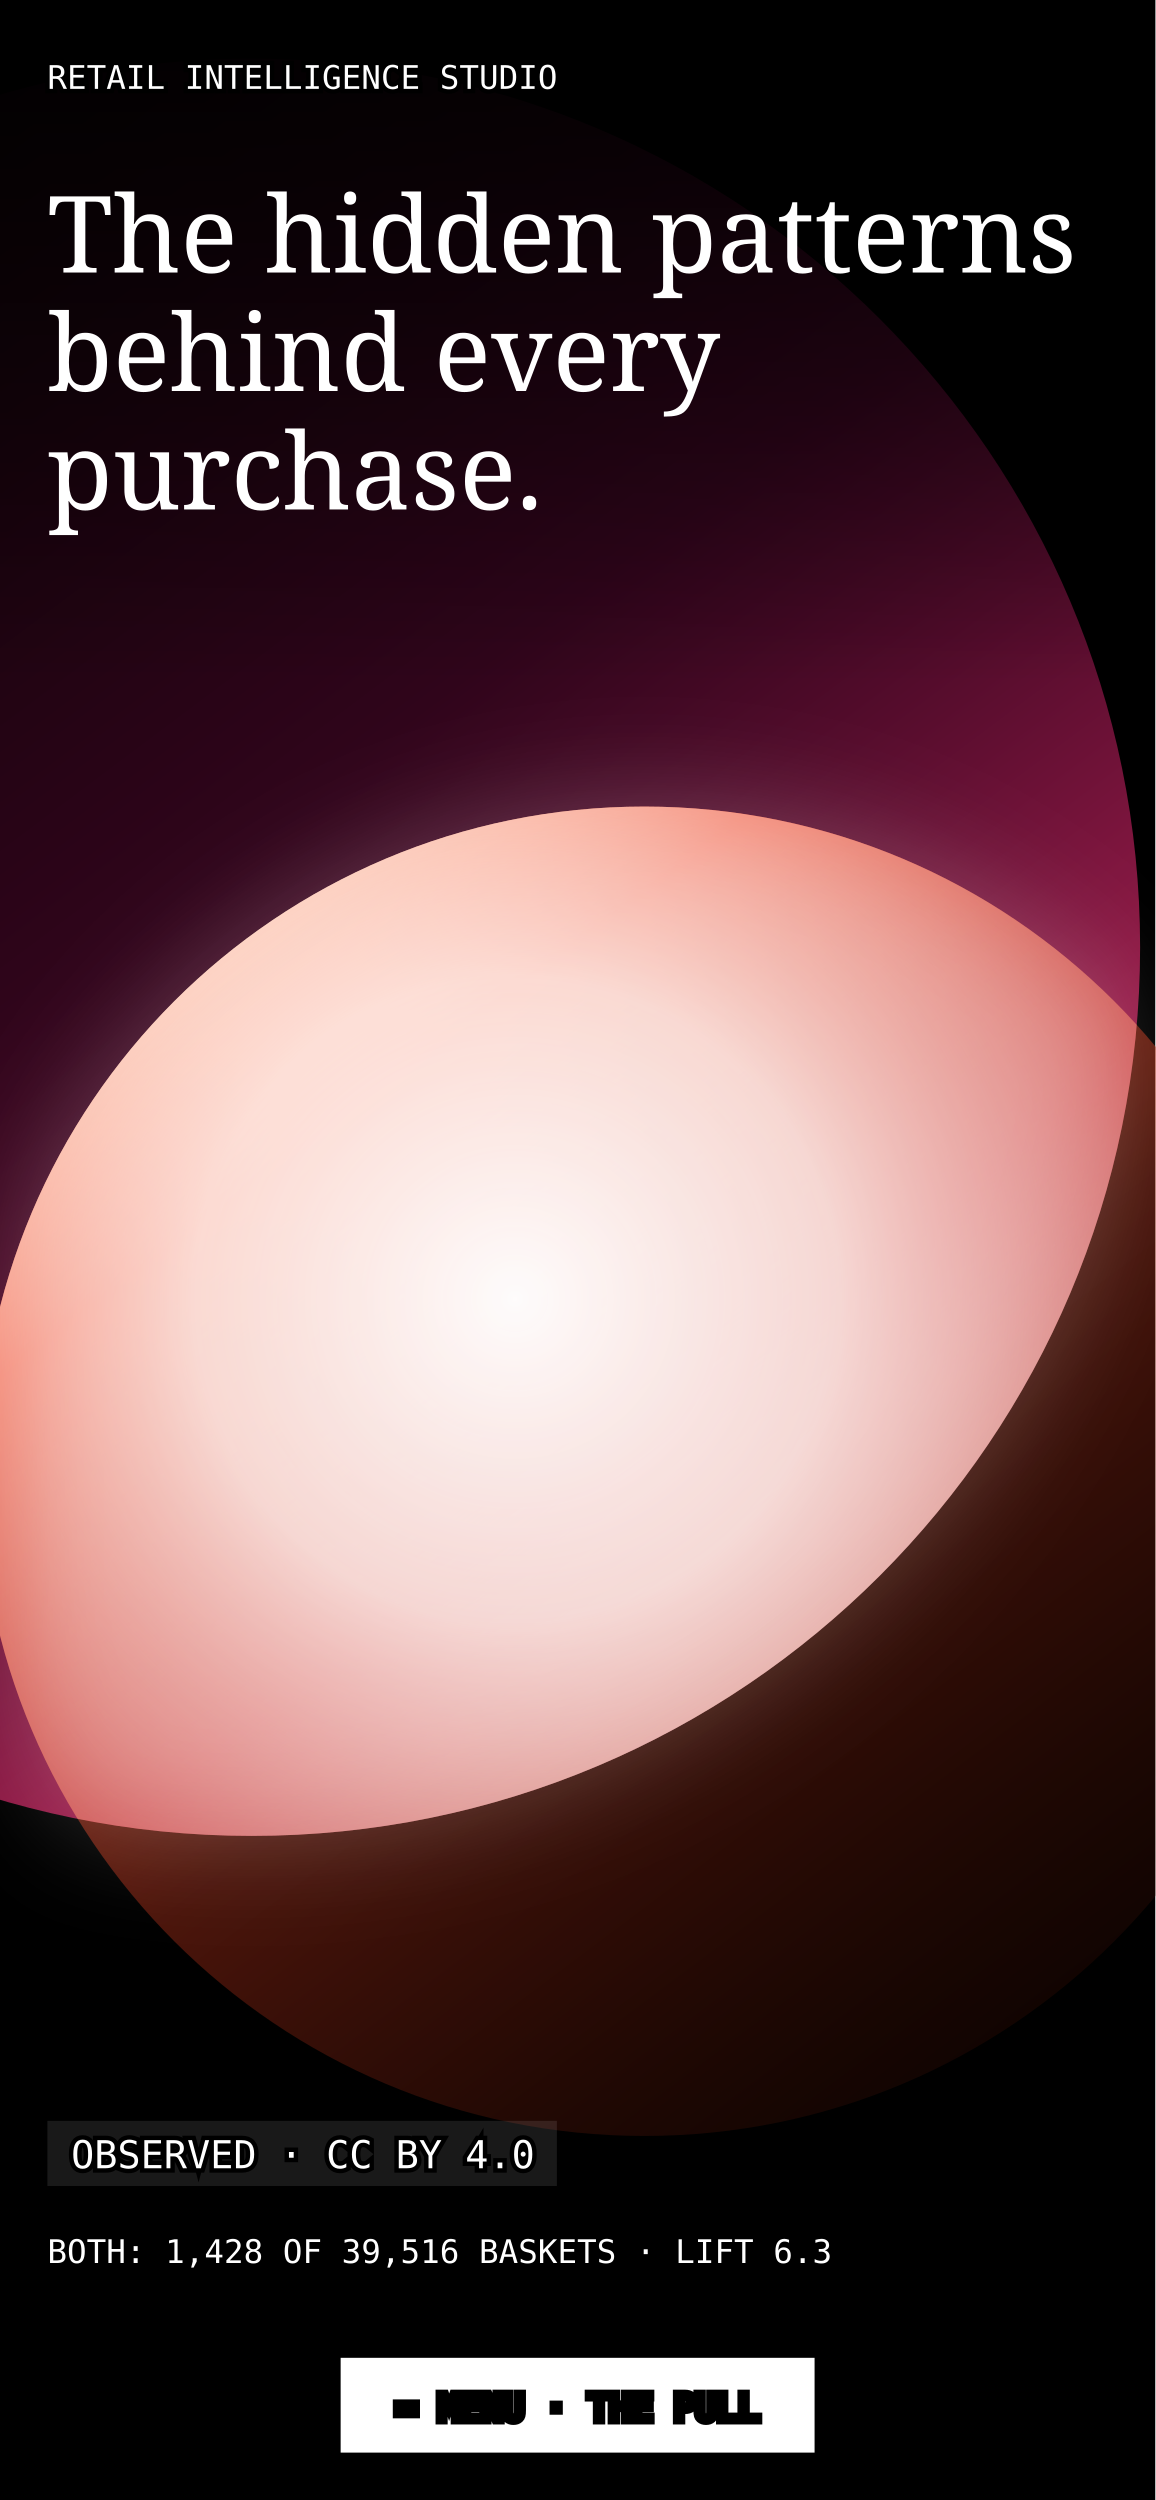
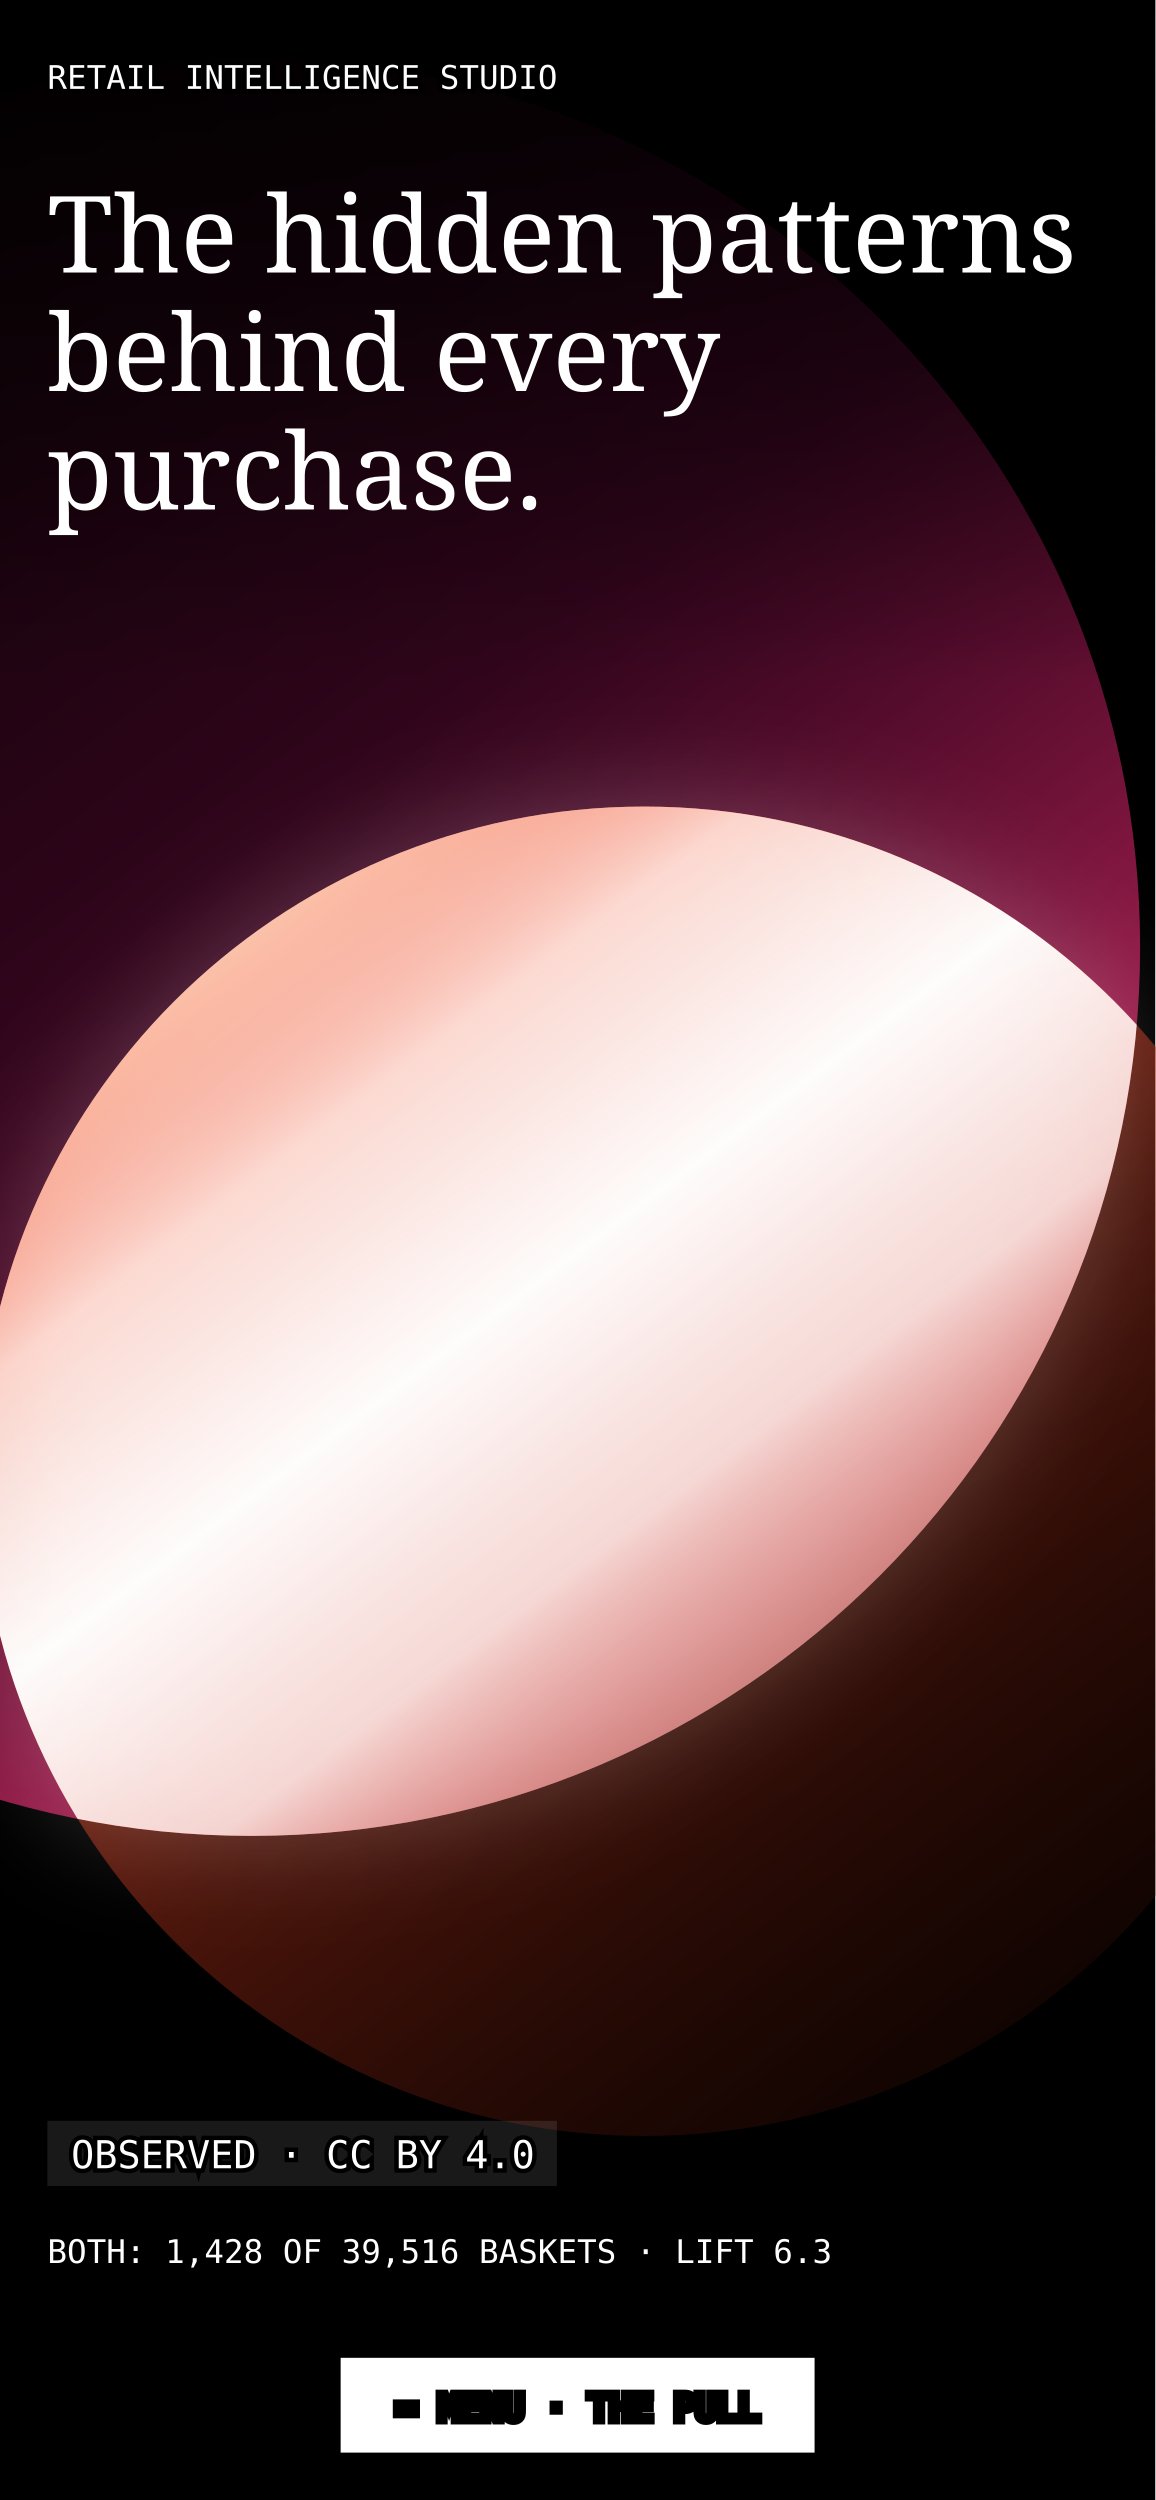
<svg xmlns="http://www.w3.org/2000/svg" width="390" height="844" viewBox="0 0 390 844">
  <defs>
    <linearGradient id="ga" gradientUnits="userSpaceOnUse" x1="-95.1" y1="79.8" x2="264.9" y2="559.8">
      <stop offset="0" stop-color="#4A0A24" stop-opacity="0.18" />
      <stop offset="0.45" stop-color="#A0105A" stop-opacity="0.30" />
      <stop offset="0.85" stop-color="#FF2F7A" stop-opacity="0.62" />
      <stop offset="1" stop-color="#FFB3CC" stop-opacity="0.72" />
    </linearGradient>
    <linearGradient id="gb" gradientUnits="userSpaceOnUse" x1="352.2" y1="676.2" x2="82.9" y2="317.2">
      <stop offset="0" stop-color="#4A1206" stop-opacity="0.24" />
      <stop offset="0.45" stop-color="#B8321A" stop-opacity="0.41" />
      <stop offset="0.85" stop-color="#FF4C25" stop-opacity="0.84" />
      <stop offset="1" stop-color="#FFD2B0" stop-opacity="0.97" />
    </linearGradient>
    <clipPath id="ov">
      <circle cx="84.9" cy="319.8" r="300.0" />
    </clipPath>
-     <radialGradient id="hot" gradientUnits="userSpaceOnUse" cx="173.9" cy="438.5" r="242.6">
-       <stop offset="0" stop-color="#FFFFFF" stop-opacity="0.98" />
-       <stop offset="0.45" stop-color="#FFE9E2" stop-opacity="0.85" />
+     <linearGradient id="hot" gradientUnits="userSpaceOnUse" x1="82.9" y1="317.2" x2="264.9" y2="559.8">
+       <stop offset="0" stop-color="#FF9A8A" stop-opacity="0.35" />
+       <stop offset="0.22" stop-color="#FFE9E2" stop-opacity="0.85" />
+       <stop offset="0.5" stop-color="#FFFFFF" stop-opacity="0.98" />
+       <stop offset="0.78" stop-color="#FFE9E2" stop-opacity="0.85" />
      <stop offset="1" stop-color="#FF9A8A" stop-opacity="0.35" />
-     </radialGradient>
+     </linearGradient>
    <filter id="bl" x="-50%" y="-50%" width="200%" height="200%">
      <feGaussianBlur stdDeviation="18" />
    </filter>
  </defs>
  <rect width="390" height="844" fill="#000" />
  <g style="isolation:isolate">
    <circle cx="84.9" cy="319.8" r="300.0" fill="url(#ga)" style="mix-blend-mode:normal" />
    <circle cx="217.5" cy="496.7" r="224.4" fill="url(#gb)" style="mix-blend-mode:plus-lighter" />
    <g clip-path="url(#ov)">
      <circle cx="217.5" cy="496.7" r="224.4" fill="url(#hot)" style="mix-blend-mode:plus-lighter" />
    </g>
    <g style="mix-blend-mode:screen" opacity="0.35" filter="url(#bl)">
      <g clip-path="url(#ov)">
        <circle cx="217.5" cy="496.7" r="224.4" fill="#fff" fill-opacity="0.6" />
      </g>
    </g>
  </g>
  <defs>
    <linearGradient id="sc" x1="0" y1="0" x2="0" y2="1">
      <stop offset="0" stop-color="#000" stop-opacity=".9" />
      <stop offset="1" stop-color="#000" stop-opacity="0" />
    </linearGradient>
  </defs>
  <rect x="0" y="0" width="390" height="230" fill="url(#sc)" />
  <text x="16" y="92" style="font-family:Newsreader,Georgia,serif;font-size:36px" fill="#fff" fill-opacity="1.0" text-anchor="start" paint-order="stroke" stroke="#000" stroke-width="0">The hidden patterns</text>
  <text x="16" y="132" style="font-family:Newsreader,Georgia,serif;font-size:36px" fill="#fff" fill-opacity="1.0" text-anchor="start" paint-order="stroke" stroke="#000" stroke-width="0">behind every</text>
  <text x="16" y="172" style="font-family:Newsreader,Georgia,serif;font-size:36px" fill="#fff" fill-opacity="1.0" text-anchor="start" paint-order="stroke" stroke="#000" stroke-width="0">purchase.</text>
  <text x="16" y="30" style="font-family:'JetBrains Mono',ui-monospace,monospace;font-size:11px" fill="#fff" fill-opacity="1.0" text-anchor="start" paint-order="stroke" stroke="#000" stroke-width="3">RETAIL INTELLIGENCE STUDIO</text>
  <rect x="16" y="716" width="172" height="22" fill="#fff" fill-opacity="0.1" />
  <text x="24" y="732" style="font-family:'JetBrains Mono',ui-monospace,monospace;font-size:13px" fill="#fff" fill-opacity="1.0" text-anchor="start" paint-order="stroke" stroke="#000" stroke-width="3">OBSERVED · CC BY 4.0</text>
  <text x="16" y="764" style="font-family:'JetBrains Mono',ui-monospace,monospace;font-size:11px" fill="#fff" fill-opacity="1.0" text-anchor="start" paint-order="stroke" stroke="#000" stroke-width="3">BOTH: 1,428 OF 39,516 BASKETS · LIFT 6.3</text>
  <rect x="115" y="796" width="160" height="32" fill="#fff" />
  <text x="195" y="817" style="font-family:'JetBrains Mono',ui-monospace,monospace;font-size:12px" fill="#000" fill-opacity="1.0" text-anchor="middle" paint-order="stroke" stroke="#000" stroke-width="3">= MENU · THE PULL</text>
</svg>
